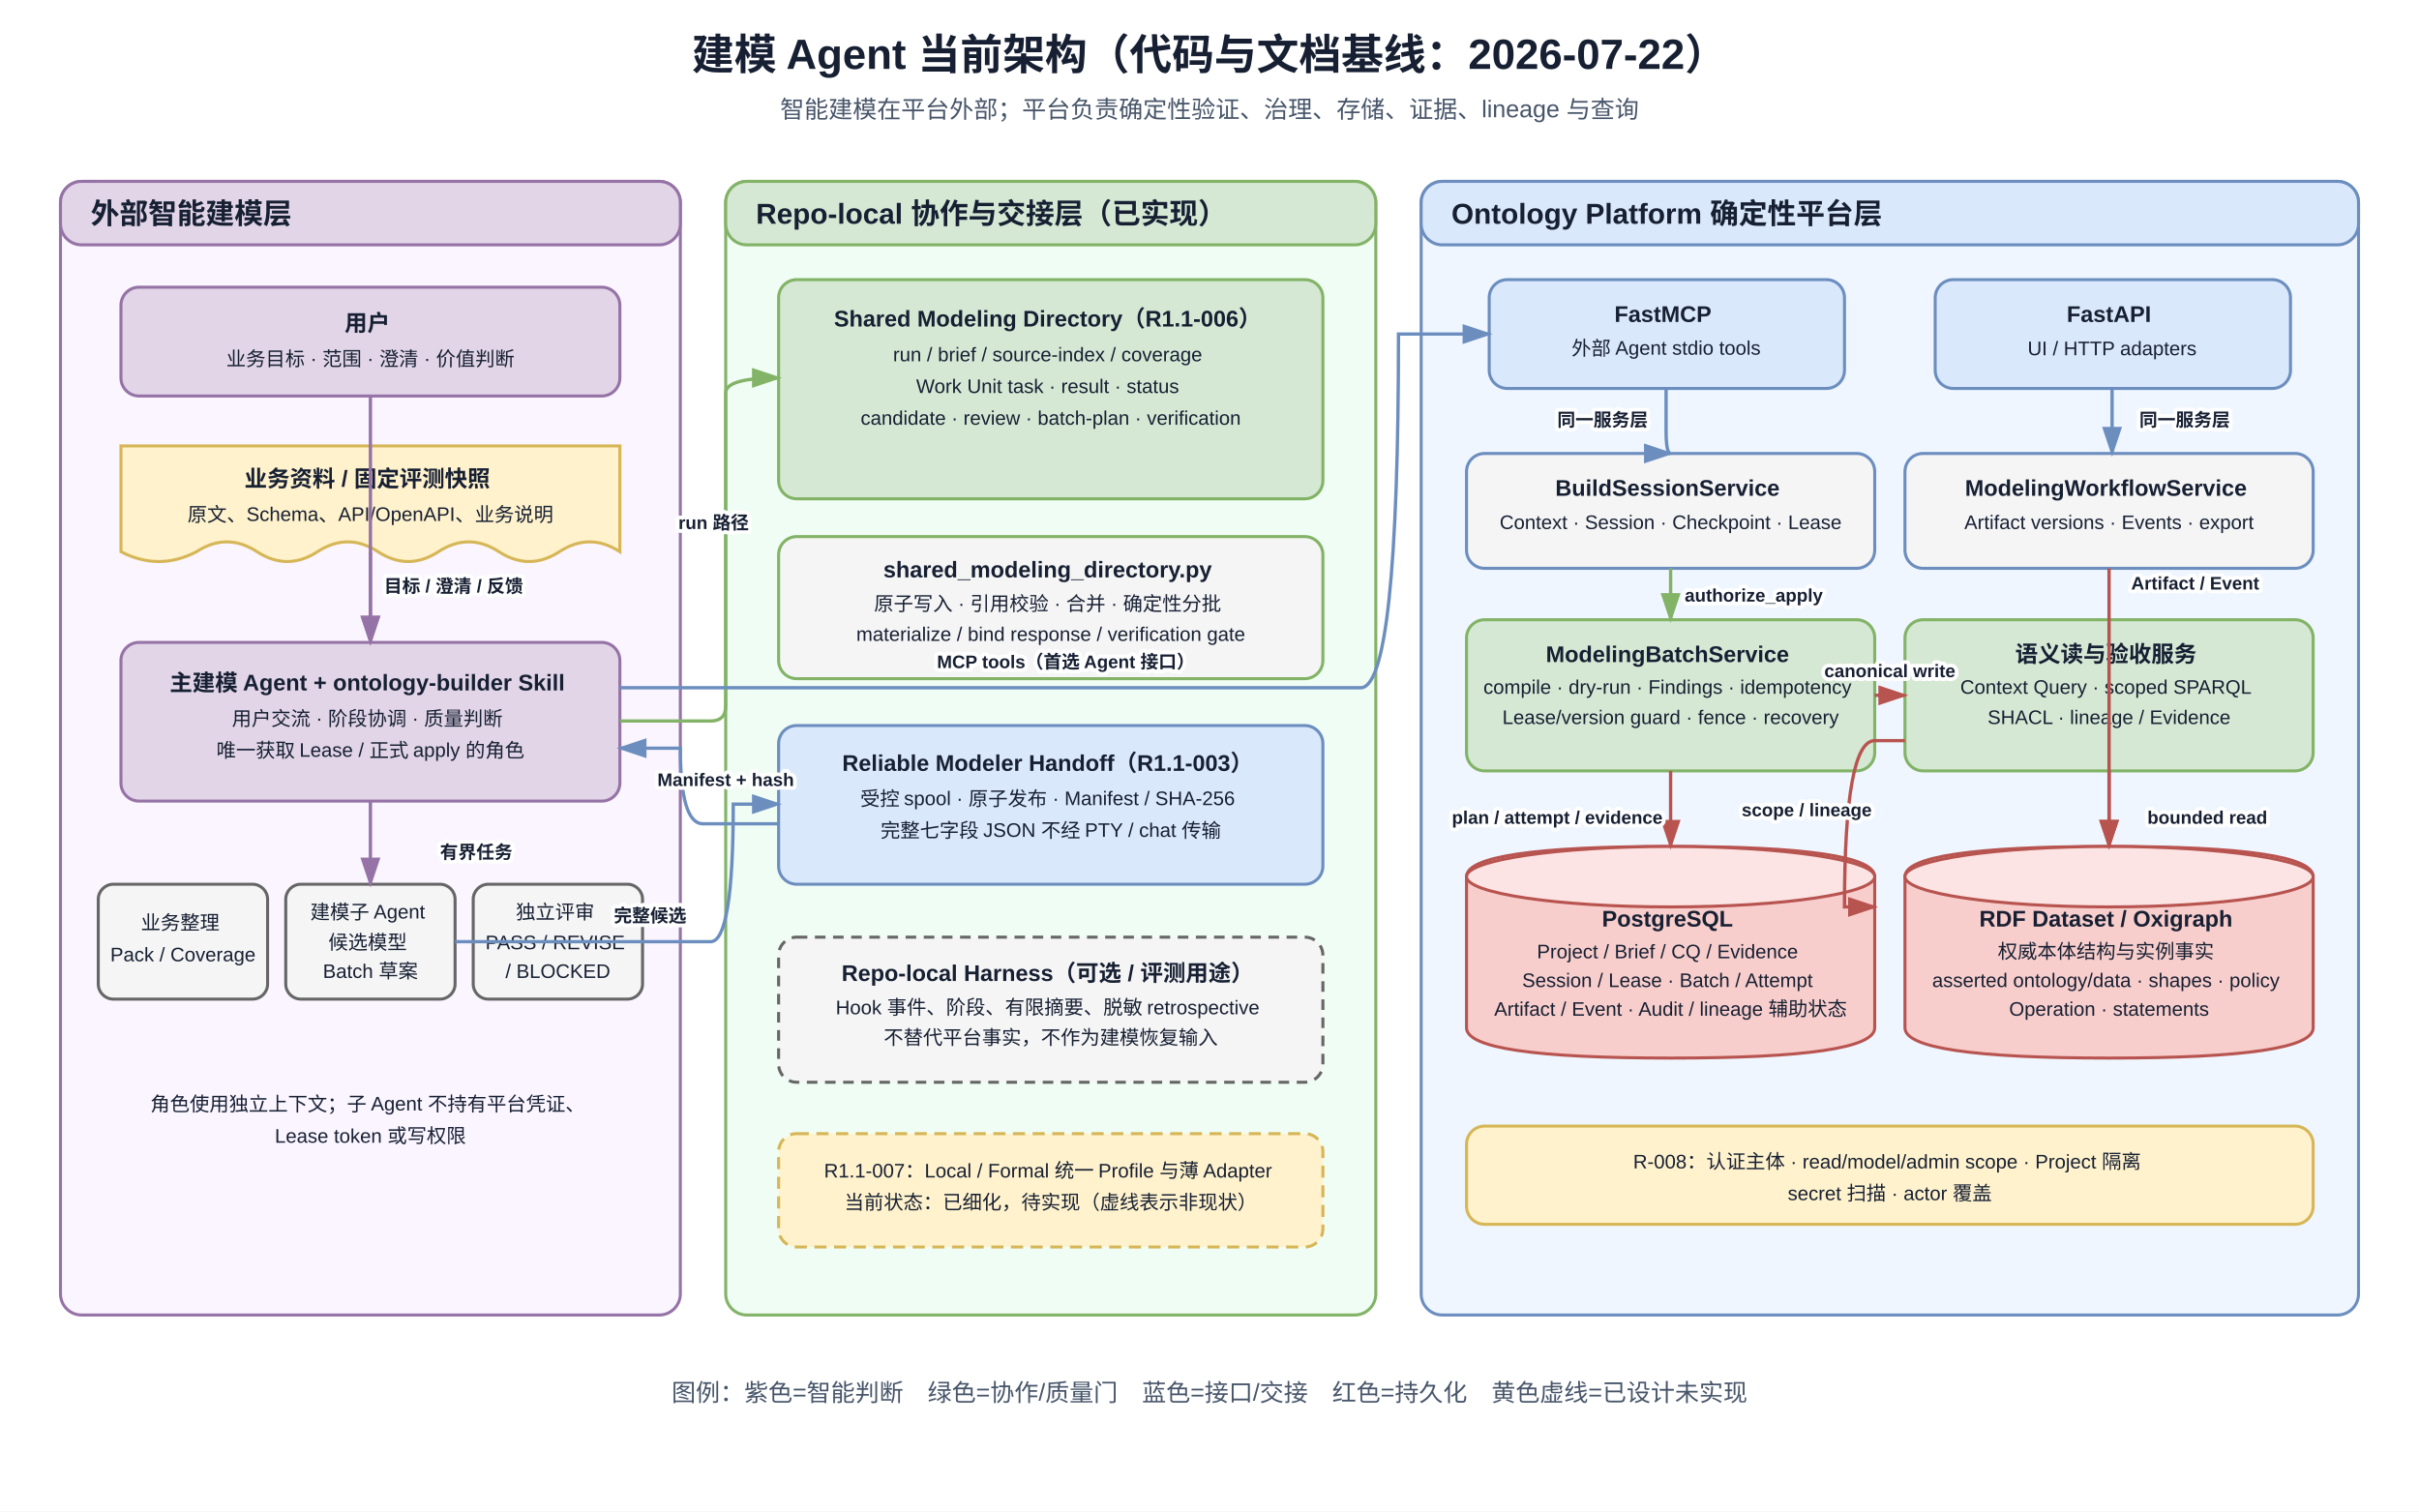
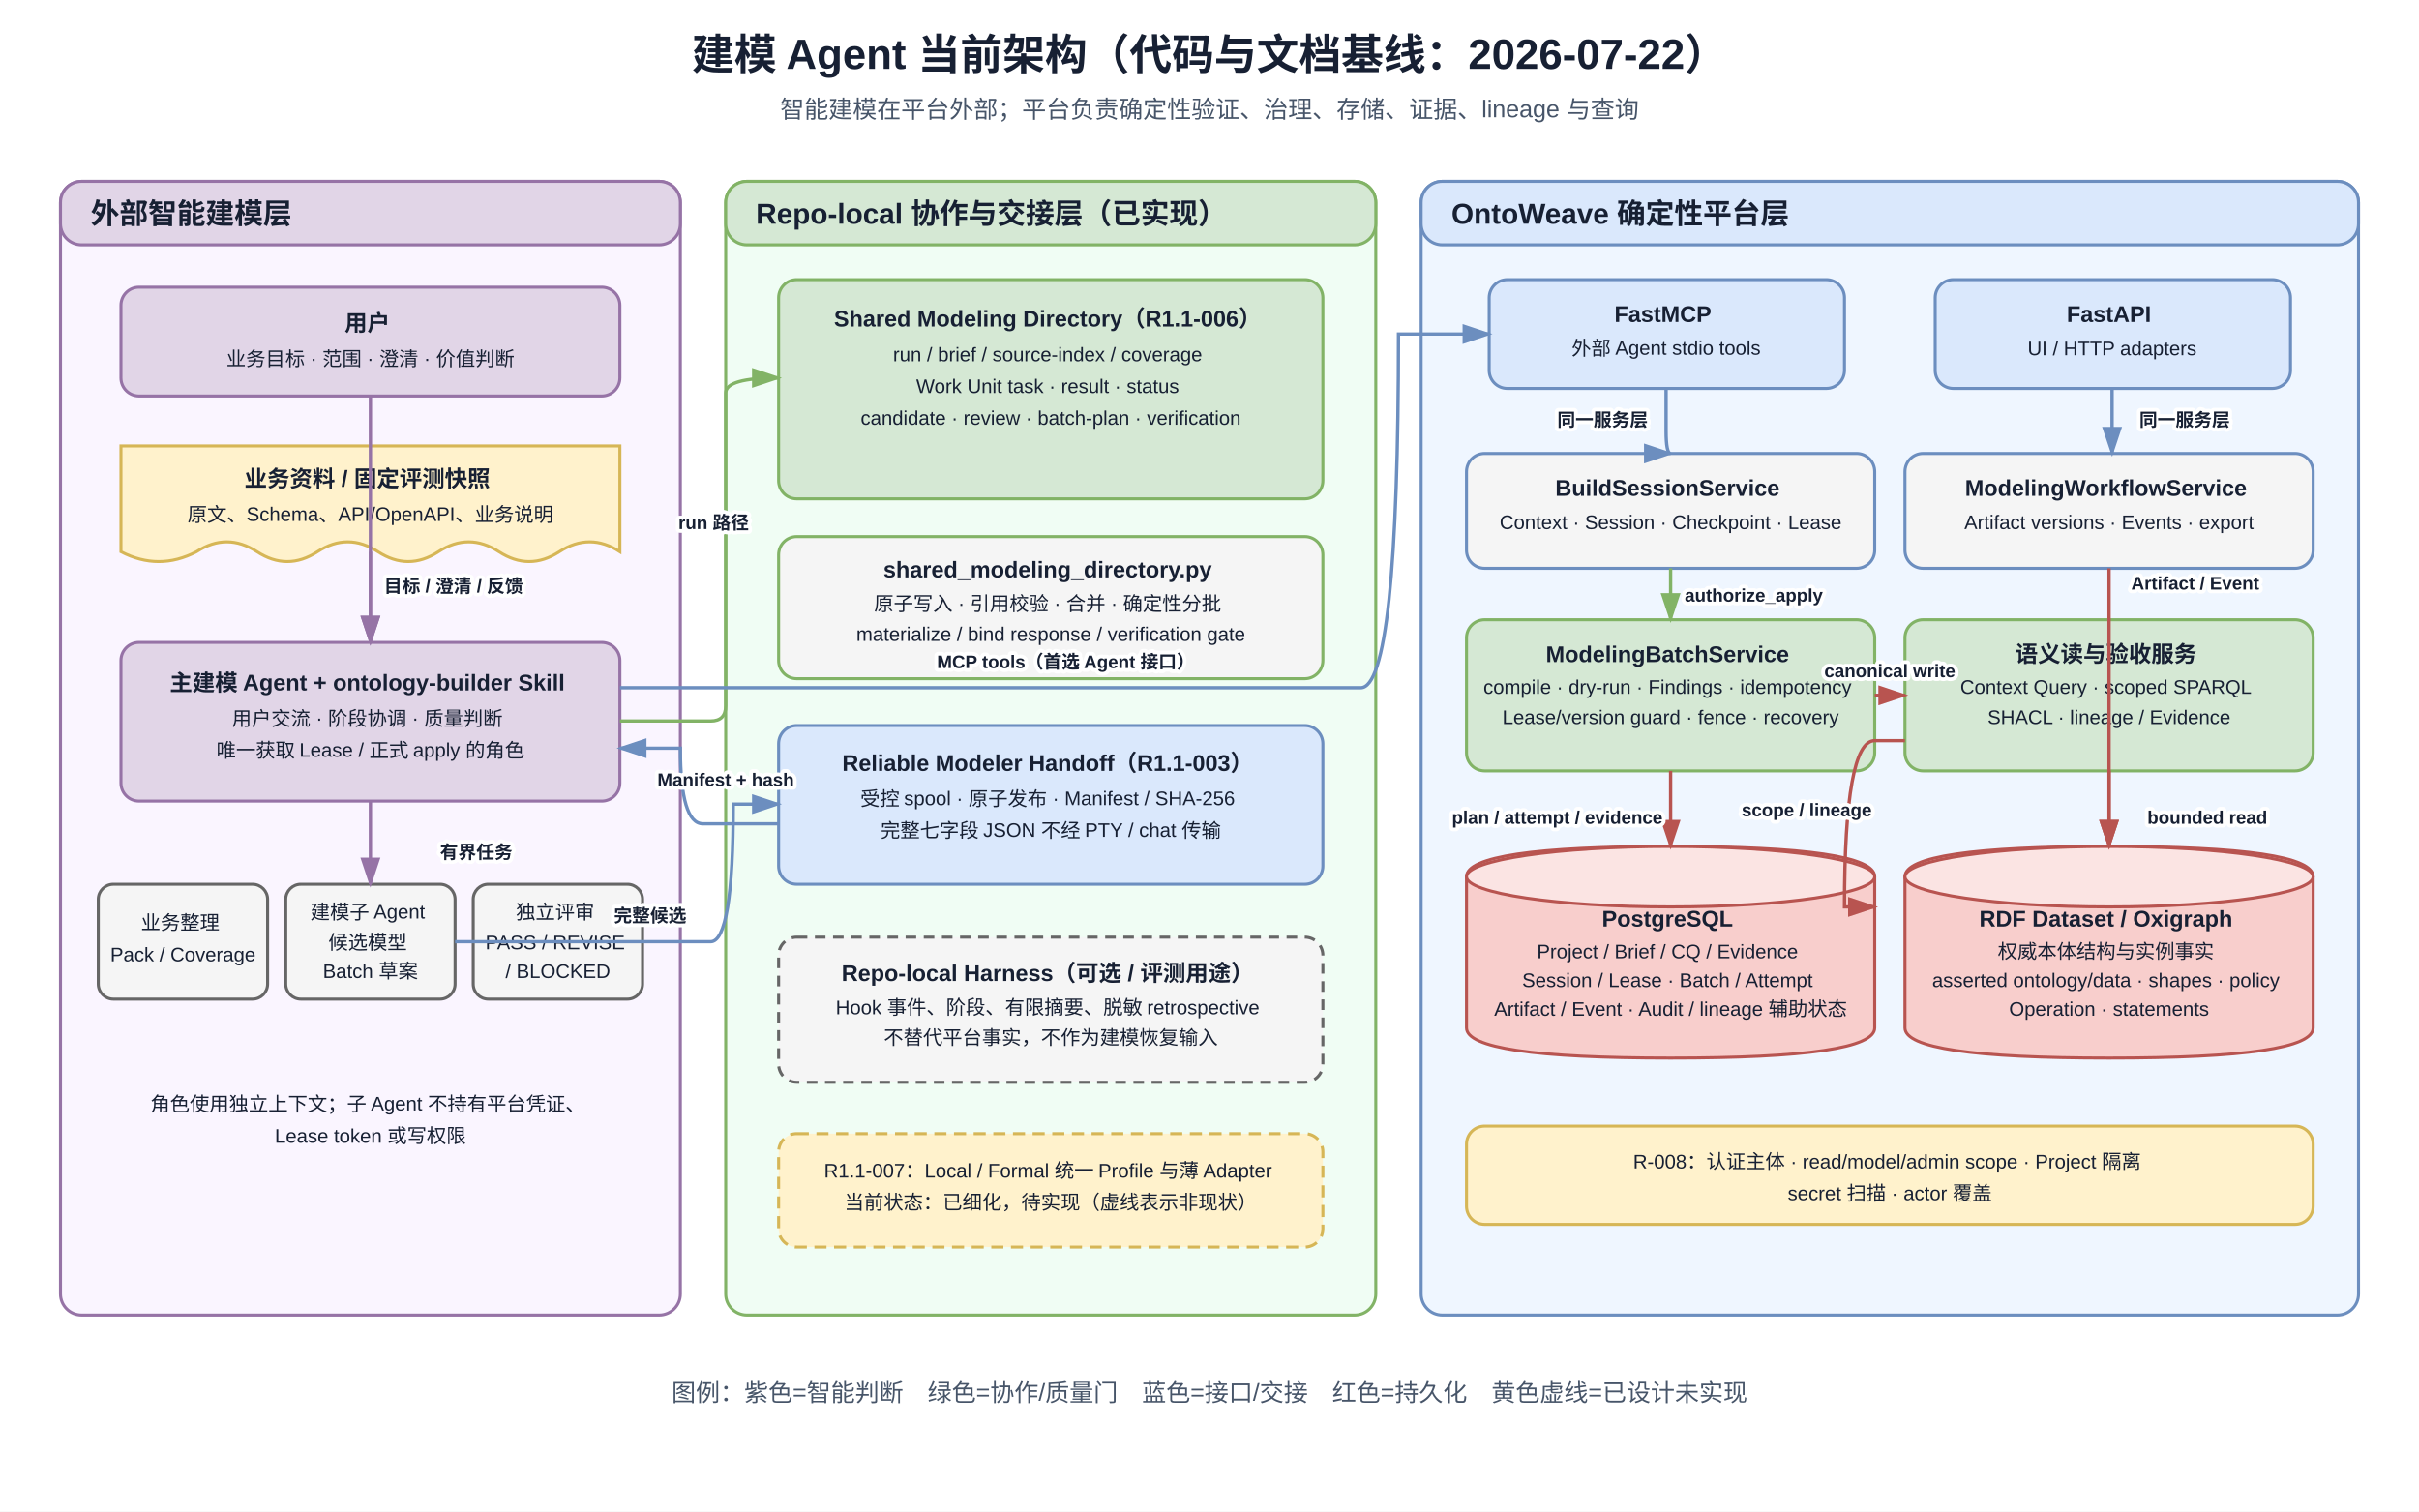
<svg xmlns="http://www.w3.org/2000/svg" width="1600" height="1000" viewBox="0 0 1600 1000">
  <defs>
    <marker id="arrow" markerWidth="10" markerHeight="10" refX="8" refY="3" orient="auto">
      <path d="M0,0 L0,6 L9,3 z" fill="#475569" />
    </marker>
    <marker id="arrowPurple" markerWidth="10" markerHeight="10" refX="8" refY="3" orient="auto">
      <path d="M0,0 L0,6 L9,3 z" fill="#9673a6" />
    </marker>
    <marker id="arrowGreen" markerWidth="10" markerHeight="10" refX="8" refY="3" orient="auto">
      <path d="M0,0 L0,6 L9,3 z" fill="#82b366" />
    </marker>
    <marker id="arrowBlue" markerWidth="10" markerHeight="10" refX="8" refY="3" orient="auto">
      <path d="M0,0 L0,6 L9,3 z" fill="#6c8ebf" />
    </marker>
    <marker id="arrowRed" markerWidth="10" markerHeight="10" refX="8" refY="3" orient="auto">
      <path d="M0,0 L0,6 L9,3 z" fill="#b85450" />
    </marker>
    <style>
      text{font-family:Arial,'Noto Sans CJK SC','Microsoft YaHei',sans-serif;fill:#172033}
      .title{font-size:28px;font-weight:700;text-anchor:middle}.subtitle{font-size:16px;fill:#475569;text-anchor:middle}
      .laneTitle{font-size:19px;font-weight:700}.node{stroke-width:2}.label{font-size:15px;font-weight:600;text-anchor:middle}.small{font-size:13px;font-weight:500;text-anchor:middle}.tiny{font-size:12px;font-weight:500;text-anchor:middle}
      .edge{fill:none;stroke:#475569;stroke-width:2.2;marker-end:url(#arrow)}.purple{stroke:#9673a6;marker-end:url(#arrowPurple)}.green{stroke:#82b366;marker-end:url(#arrowGreen)}.blue{stroke:#6c8ebf;marker-end:url(#arrowBlue)}.red{stroke:#b85450;marker-end:url(#arrowRed)}
      .edgeLabel{font-size:12px;font-weight:600;text-anchor:middle;paint-order:stroke;stroke:#fff;stroke-width:5px;stroke-linejoin:round}
    </style>
  </defs>
  <rect width="1600" height="1000" fill="#ffffff" />
  <text class="title" x="800" y="46">建模 Agent 当前架构（代码与文档基线：2026-07-22）</text>
  <text class="subtitle" x="800" y="78">智能建模在平台外部；平台负责确定性验证、治理、存储、证据、lineage 与查询</text>
  <rect x="40" y="120" width="410" height="750" rx="14" fill="#faf5ff" stroke="#9673a6" stroke-width="2" />
  <rect x="40" y="120" width="410" height="42" rx="14" fill="#e1d5e7" stroke="#9673a6" stroke-width="2" />
  <text class="laneTitle" x="60" y="148">外部智能建模层</text>
  <rect class="node" x="80" y="190" width="330" height="72" rx="12" fill="#e1d5e7" stroke="#9673a6" />
  <text class="label" x="245" y="219">
    <tspan x="245">用户</tspan>
    <tspan class="small" x="245" dy="23">业务目标 · 范围 · 澄清 · 价值判断</tspan>
  </text>
  <path class="node" d="M80 295H410V365Q390 352 370 365Q350 378 330 365Q310 352 290 365Q270 378 250 365Q230 352 210 365Q190 378 170 365Q150 352 130 365Q105 378 80 365Z" fill="#fff2cc" stroke="#d6b656" />
  <text class="label" x="245" y="322">
    <tspan x="245">业务资料 / 固定评测快照</tspan>
    <tspan class="small" x="245" dy="23">原文、Schema、API/OpenAPI、业务说明</tspan>
  </text>
  <rect class="node" x="80" y="425" width="330" height="105" rx="12" fill="#e1d5e7" stroke="#9673a6" />
  <text class="label" x="245" y="457">
    <tspan x="245">主建模 Agent + ontology-builder Skill</tspan>
    <tspan class="small" x="245" dy="23">用户交流 · 阶段协调 · 质量判断</tspan>
    <tspan class="small" x="245" dy="21">唯一获取 Lease / 正式 apply 的角色</tspan>
  </text>
  <rect class="node" x="65" y="585" width="112" height="76" rx="10" fill="#f5f5f5" stroke="#666" />
  <text class="small" x="121" y="615">
    <tspan x="121">业务整理</tspan>
    <tspan x="121" dy="21">Pack / Coverage</tspan>
  </text>
  <rect class="node" x="189" y="585" width="112" height="76" rx="10" fill="#f5f5f5" stroke="#666" />
  <text class="small" x="245" y="608">
    <tspan x="245">建模子 Agent</tspan>
    <tspan x="245" dy="20">候选模型</tspan>
    <tspan x="245" dy="19">Batch 草案</tspan>
  </text>
  <rect class="node" x="313" y="585" width="112" height="76" rx="10" fill="#f5f5f5" stroke="#666" />
  <text class="small" x="369" y="608">
    <tspan x="369">独立评审</tspan>
    <tspan x="369" dy="20">PASS / REVISE</tspan>
    <tspan x="369" dy="19">/ BLOCKED</tspan>
  </text>
  <text class="small" x="245" y="735" fill="#6b21a8">
    <tspan x="245">角色使用独立上下文；子 Agent 不持有平台凭证、</tspan>
    <tspan x="245" dy="21">Lease token 或写权限</tspan>
  </text>
  <rect x="480" y="120" width="430" height="750" rx="14" fill="#f0fdf4" stroke="#82b366" stroke-width="2" />
  <rect x="480" y="120" width="430" height="42" rx="14" fill="#d5e8d4" stroke="#82b366" stroke-width="2" />
  <text class="laneTitle" x="500" y="148">Repo-local 协作与交接层（已实现）</text>
  <rect class="node" x="515" y="185" width="360" height="145" rx="12" fill="#d5e8d4" stroke="#82b366" />
  <text class="label" x="695" y="216">
    <tspan x="695">Shared Modeling Directory（R1.1-006）</tspan>
    <tspan class="small" x="695" dy="23">run / brief / source-index / coverage</tspan>
    <tspan class="small" x="695" dy="21">Work Unit task · result · status</tspan>
    <tspan class="small" x="695" dy="21">candidate · review · batch-plan · verification</tspan>
  </text>
  <rect class="node" x="515" y="355" width="360" height="94" rx="12" fill="#f5f5f5" stroke="#82b366" />
  <text class="label" x="695" y="382">
    <tspan x="695">shared_modeling_directory.py</tspan>
    <tspan class="small" x="695" dy="22">原子写入 · 引用校验 · 合并 · 确定性分批</tspan>
    <tspan class="small" x="695" dy="20">materialize / bind response / verification gate</tspan>
  </text>
  <rect class="node" x="515" y="480" width="360" height="105" rx="12" fill="#dae8fc" stroke="#6c8ebf" />
  <text class="label" x="695" y="510">
    <tspan x="695">Reliable Modeler Handoff（R1.1-003）</tspan>
    <tspan class="small" x="695" dy="23">受控 spool · 原子发布 · Manifest / SHA-256</tspan>
    <tspan class="small" x="695" dy="21">完整七字段 JSON 不经 PTY / chat 传输</tspan>
  </text>
  <rect class="node" x="515" y="620" width="360" height="96" rx="12" fill="#f5f5f5" stroke="#666" stroke-dasharray="7 5" />
  <text class="label" x="695" y="649">
    <tspan x="695">Repo-local Harness（可选 / 评测用途）</tspan>
    <tspan class="small" x="695" dy="22">Hook 事件、阶段、有限摘要、脱敏 retrospective</tspan>
    <tspan class="small" x="695" dy="20">不替代平台事实，不作为建模恢复输入</tspan>
  </text>
  <rect class="node" x="515" y="750" width="360" height="75" rx="12" fill="#fff2cc" stroke="#d6b656" stroke-dasharray="8 5" />
  <text class="small" x="695" y="779">
    <tspan x="695">R1.1-007：Local / Formal 统一 Profile 与薄 Adapter</tspan>
    <tspan x="695" dy="21">当前状态：已细化，待实现（虚线表示非现状）</tspan>
  </text>
  <rect x="940" y="120" width="620" height="750" rx="14" fill="#eff6ff" stroke="#6c8ebf" stroke-width="2" />
  <rect x="940" y="120" width="620" height="42" rx="14" fill="#dae8fc" stroke="#6c8ebf" stroke-width="2" />
-   <text class="laneTitle" x="960" y="148">Ontology Platform 确定性平台层</text>
+   <text class="laneTitle" x="960" y="148">OntoWeave 确定性平台层</text>
  <rect class="node" x="985" y="185" width="235" height="72" rx="12" fill="#dae8fc" stroke="#6c8ebf" />
  <text class="label" x="1102" y="213">
    <tspan x="1102">FastMCP</tspan>
    <tspan class="small" x="1102" dy="22">外部 Agent stdio tools</tspan>
  </text>
  <rect class="node" x="1280" y="185" width="235" height="72" rx="12" fill="#dae8fc" stroke="#6c8ebf" />
  <text class="label" x="1397" y="213">
    <tspan x="1397">FastAPI</tspan>
    <tspan class="small" x="1397" dy="22">UI / HTTP adapters</tspan>
  </text>
  <rect class="node" x="970" y="300" width="270" height="76" rx="12" fill="#f5f5f5" stroke="#6c8ebf" />
  <text class="label" x="1105" y="328">
    <tspan x="1105">BuildSessionService</tspan>
    <tspan class="small" x="1105" dy="22">Context · Session · Checkpoint · Lease</tspan>
  </text>
  <rect class="node" x="1260" y="300" width="270" height="76" rx="12" fill="#f5f5f5" stroke="#6c8ebf" />
  <text class="label" x="1395" y="328">
    <tspan x="1395">ModelingWorkflowService</tspan>
    <tspan class="small" x="1395" dy="22">Artifact versions · Events · export</tspan>
  </text>
  <rect class="node" x="970" y="410" width="270" height="100" rx="12" fill="#d5e8d4" stroke="#82b366" />
  <text class="label" x="1105" y="438">
    <tspan x="1105">ModelingBatchService</tspan>
    <tspan class="small" x="1105" dy="21">compile · dry-run · Findings · idempotency</tspan>
    <tspan class="small" x="1105" dy="20">Lease/version guard · fence · recovery</tspan>
  </text>
  <rect class="node" x="1260" y="410" width="270" height="100" rx="12" fill="#d5e8d4" stroke="#82b366" />
  <text class="label" x="1395" y="438">
    <tspan x="1395">语义读与验收服务</tspan>
    <tspan class="small" x="1395" dy="21">Context Query · scoped SPARQL</tspan>
    <tspan class="small" x="1395" dy="20">SHACL · lineage / Evidence</tspan>
  </text>
  <path class="node" d="M970 580Q970 560 1105 560Q1240 560 1240 580V680Q1240 700 1105 700Q970 700 970 680Z" fill="#f8cecc" stroke="#b85450" />
  <ellipse cx="1105" cy="580" rx="135" ry="20" fill="#fbe4e3" stroke="#b85450" stroke-width="2" />
  <text class="label" x="1105" y="613">
    <tspan x="1105">PostgreSQL</tspan>
    <tspan class="small" x="1105" dy="21">Project / Brief / CQ / Evidence</tspan>
    <tspan class="small" x="1105" dy="19">Session / Lease · Batch / Attempt</tspan>
    <tspan class="small" x="1105" dy="19">Artifact / Event · Audit / lineage 辅助状态</tspan>
  </text>
  <path class="node" d="M1260 580Q1260 560 1395 560Q1530 560 1530 580V680Q1530 700 1395 700Q1260 700 1260 680Z" fill="#f8cecc" stroke="#b85450" />
  <ellipse cx="1395" cy="580" rx="135" ry="20" fill="#fbe4e3" stroke="#b85450" stroke-width="2" />
  <text class="label" x="1395" y="613">
    <tspan x="1395">RDF Dataset / Oxigraph</tspan>
    <tspan class="small" x="1395" dy="21">权威本体结构与实例事实</tspan>
    <tspan class="small" x="1395" dy="19">asserted ontology/data · shapes · policy</tspan>
    <tspan class="small" x="1395" dy="19">Operation · statements</tspan>
  </text>
  <rect class="node" x="970" y="745" width="560" height="65" rx="12" fill="#fff2cc" stroke="#d6b656" />
  <text class="small" x="1250" y="773">
    <tspan x="1250">R-008：认证主体 · read/model/admin scope · Project 隔离</tspan>
    <tspan x="1250" dy="21">secret 扫描 · actor 覆盖</tspan>
  </text>
  <path class="edge purple" d="M245 262V425" />
  <text class="edgeLabel" x="300" y="392">目标 / 澄清 / 反馈</text>
  <path class="edge purple" d="M245 365V425" />
  <path class="edge purple" d="M245 530V585" />
  <text class="edgeLabel" x="315" y="568">有界任务</text>
  <path class="edge green" d="M410 477H470Q480 477 480 467V260Q480 250 515 250" />
  <text class="edgeLabel" x="472" y="350">run 路径</text>
  <path class="edge blue" d="M301 623H470Q485 623 485 532H515" />
  <text class="edgeLabel" x="430" y="610">完整候选</text>
  <path class="edge blue" d="M515 545H465Q450 545 450 495H410" />
  <text class="edgeLabel" x="480" y="520">Manifest + hash</text>
  <path class="edge blue" d="M410 455H900Q925 455 925 221H985" />
  <text class="edgeLabel" x="705" y="442">MCP tools（首选 Agent 接口）</text>
  <path class="edge blue" d="M1102 257V285Q1102 300 1105 300" />
  <text class="edgeLabel" x="1060" y="282">同一服务层</text>
  <path class="edge blue" d="M1397 257V300" />
  <text class="edgeLabel" x="1445" y="282">同一服务层</text>
  <path class="edge green" d="M1105 376V410" />
  <text class="edgeLabel" x="1160" y="398">authorize_apply</text>
  <path class="edge red" d="M1105 510V560" />
  <text class="edgeLabel" x="1030" y="545">plan / attempt / evidence</text>
  <path class="edge red" d="M1240 460H1260" />
  <text class="edgeLabel" x="1250" y="448">canonical write</text>
  <path class="edge red" d="M1395 510V560" />
  <text class="edgeLabel" x="1460" y="545">bounded read</text>
  <path class="edge red" d="M1260 490H1240Q1220 490 1220 600H1240" />
  <text class="edgeLabel" x="1195" y="540">scope / lineage</text>
  <path class="edge red" d="M1395 376V560" />
  <text class="edgeLabel" x="1452" y="390">Artifact / Event</text>
  <text class="subtitle" x="800" y="927">图例：紫色=智能判断　绿色=协作/质量门　蓝色=接口/交接　红色=持久化　黄色虚线=已设计未实现</text>
</svg>
